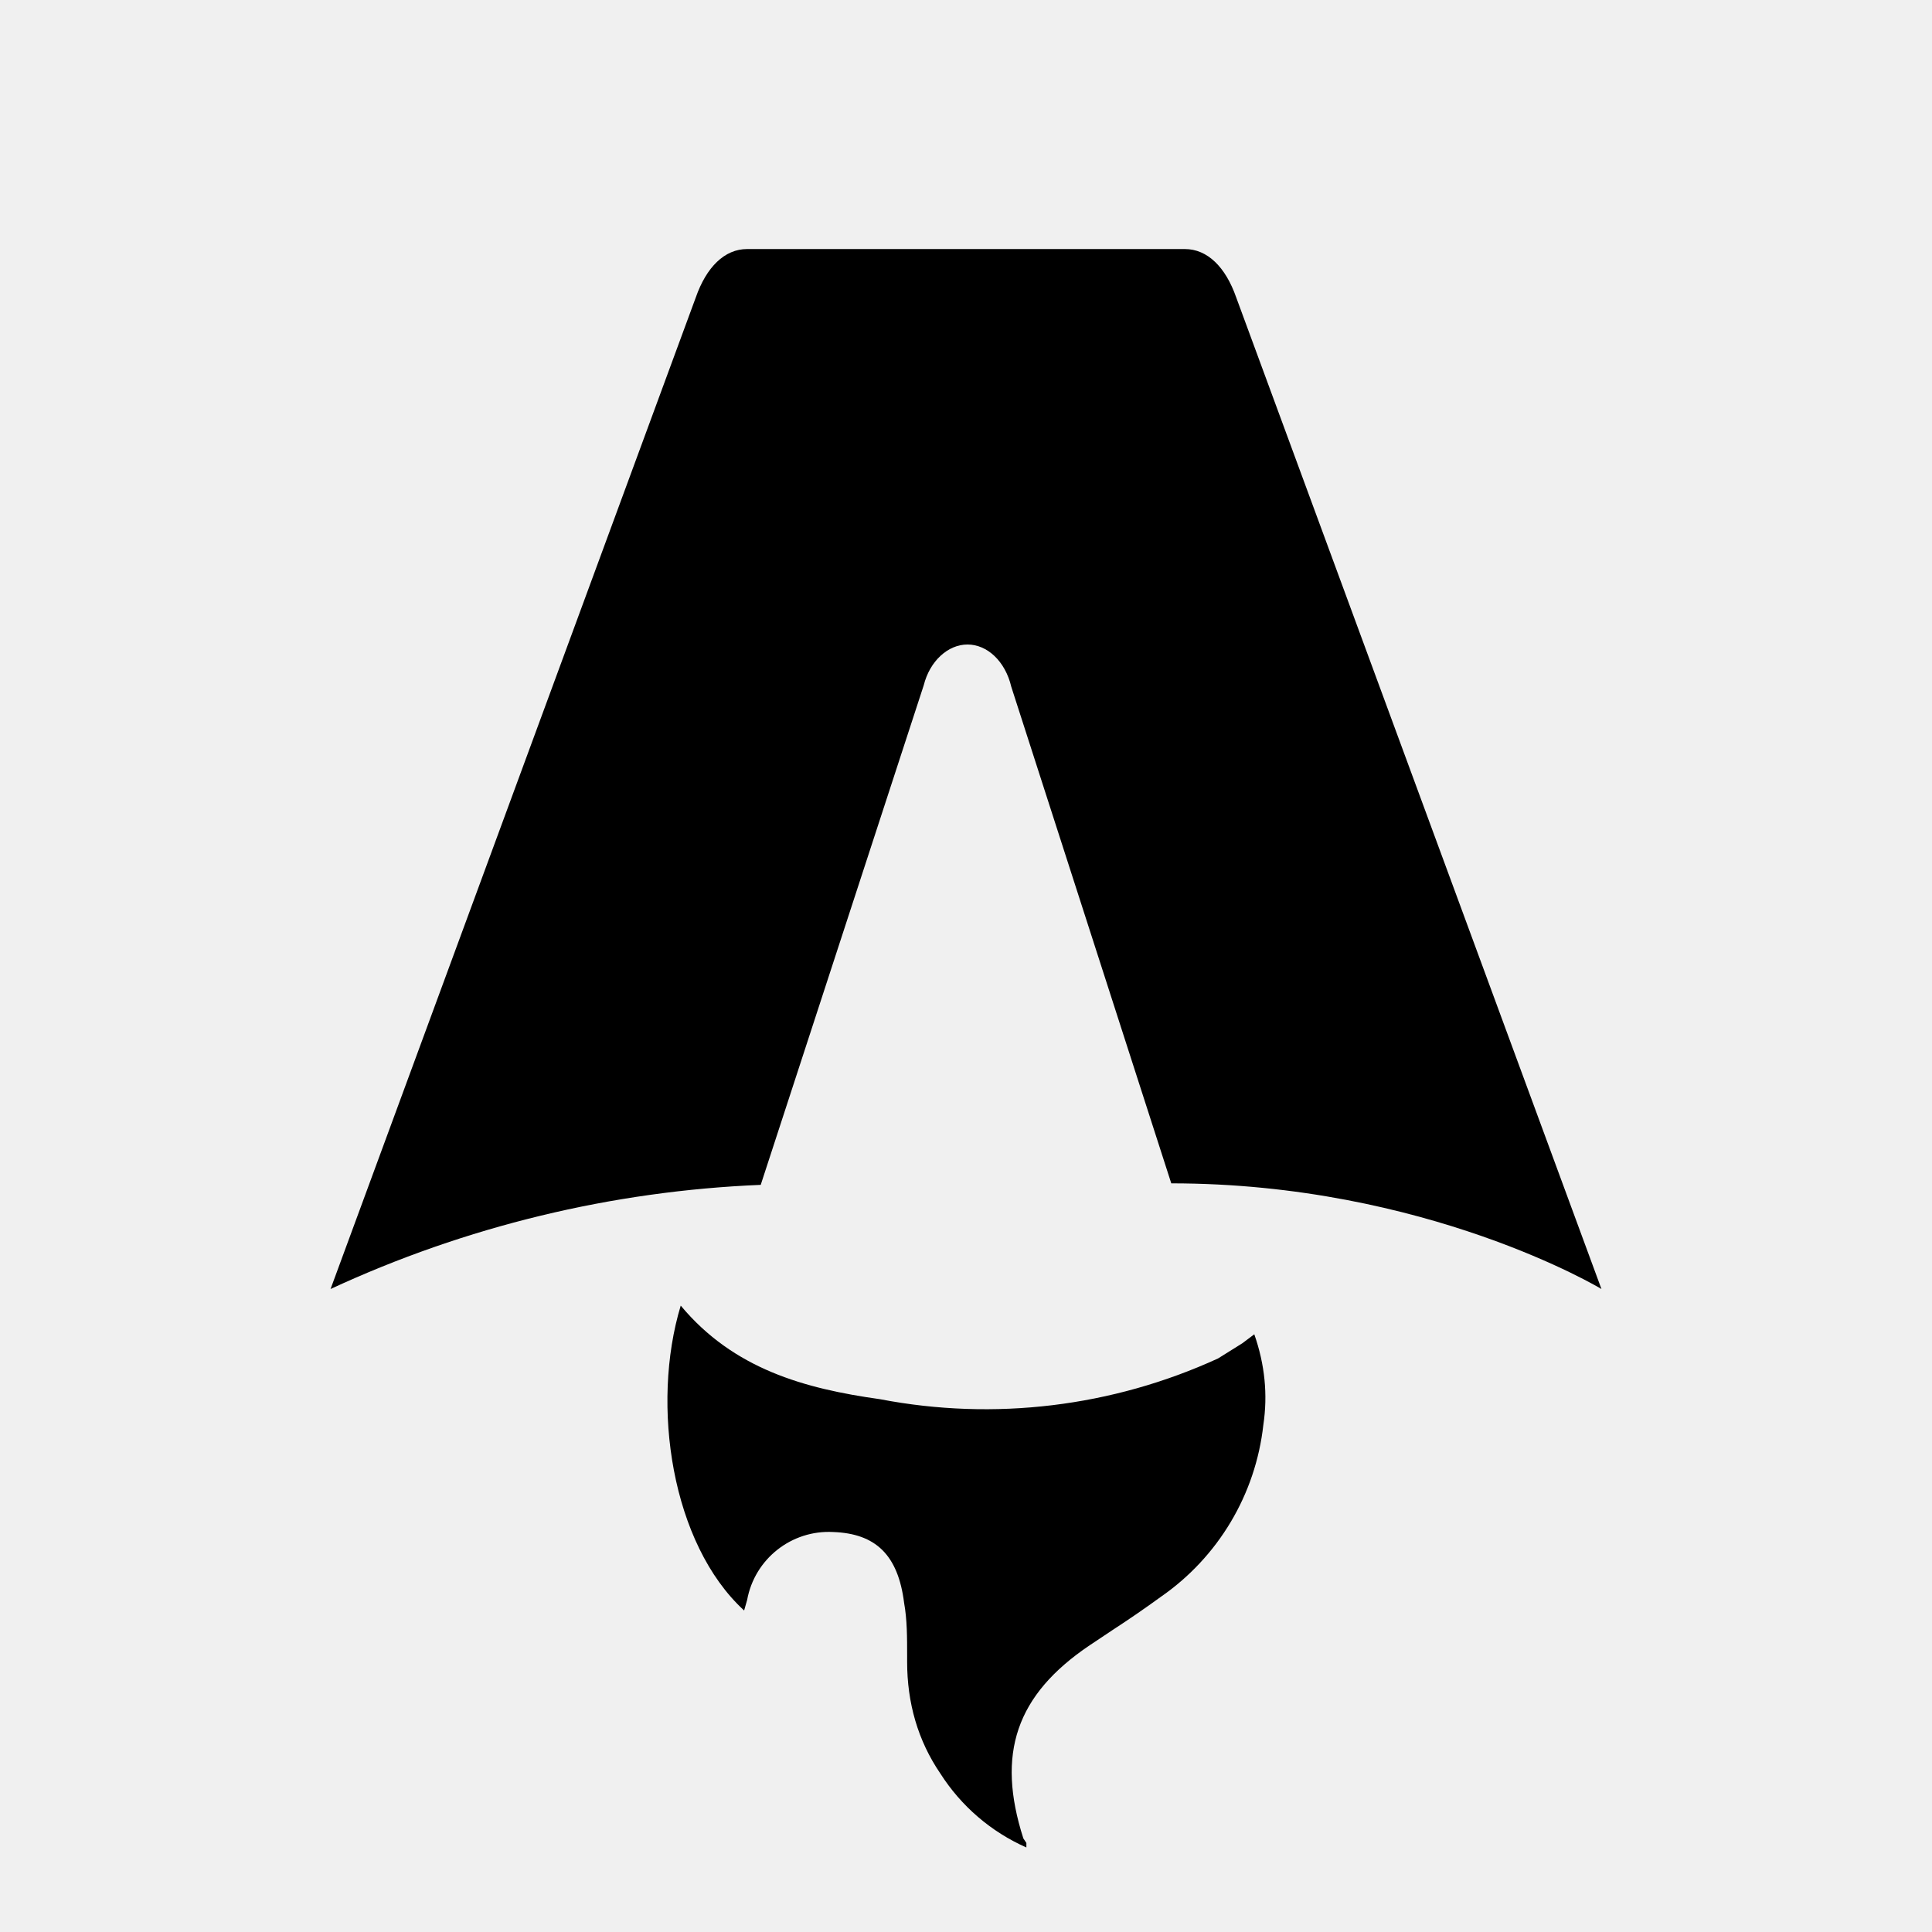
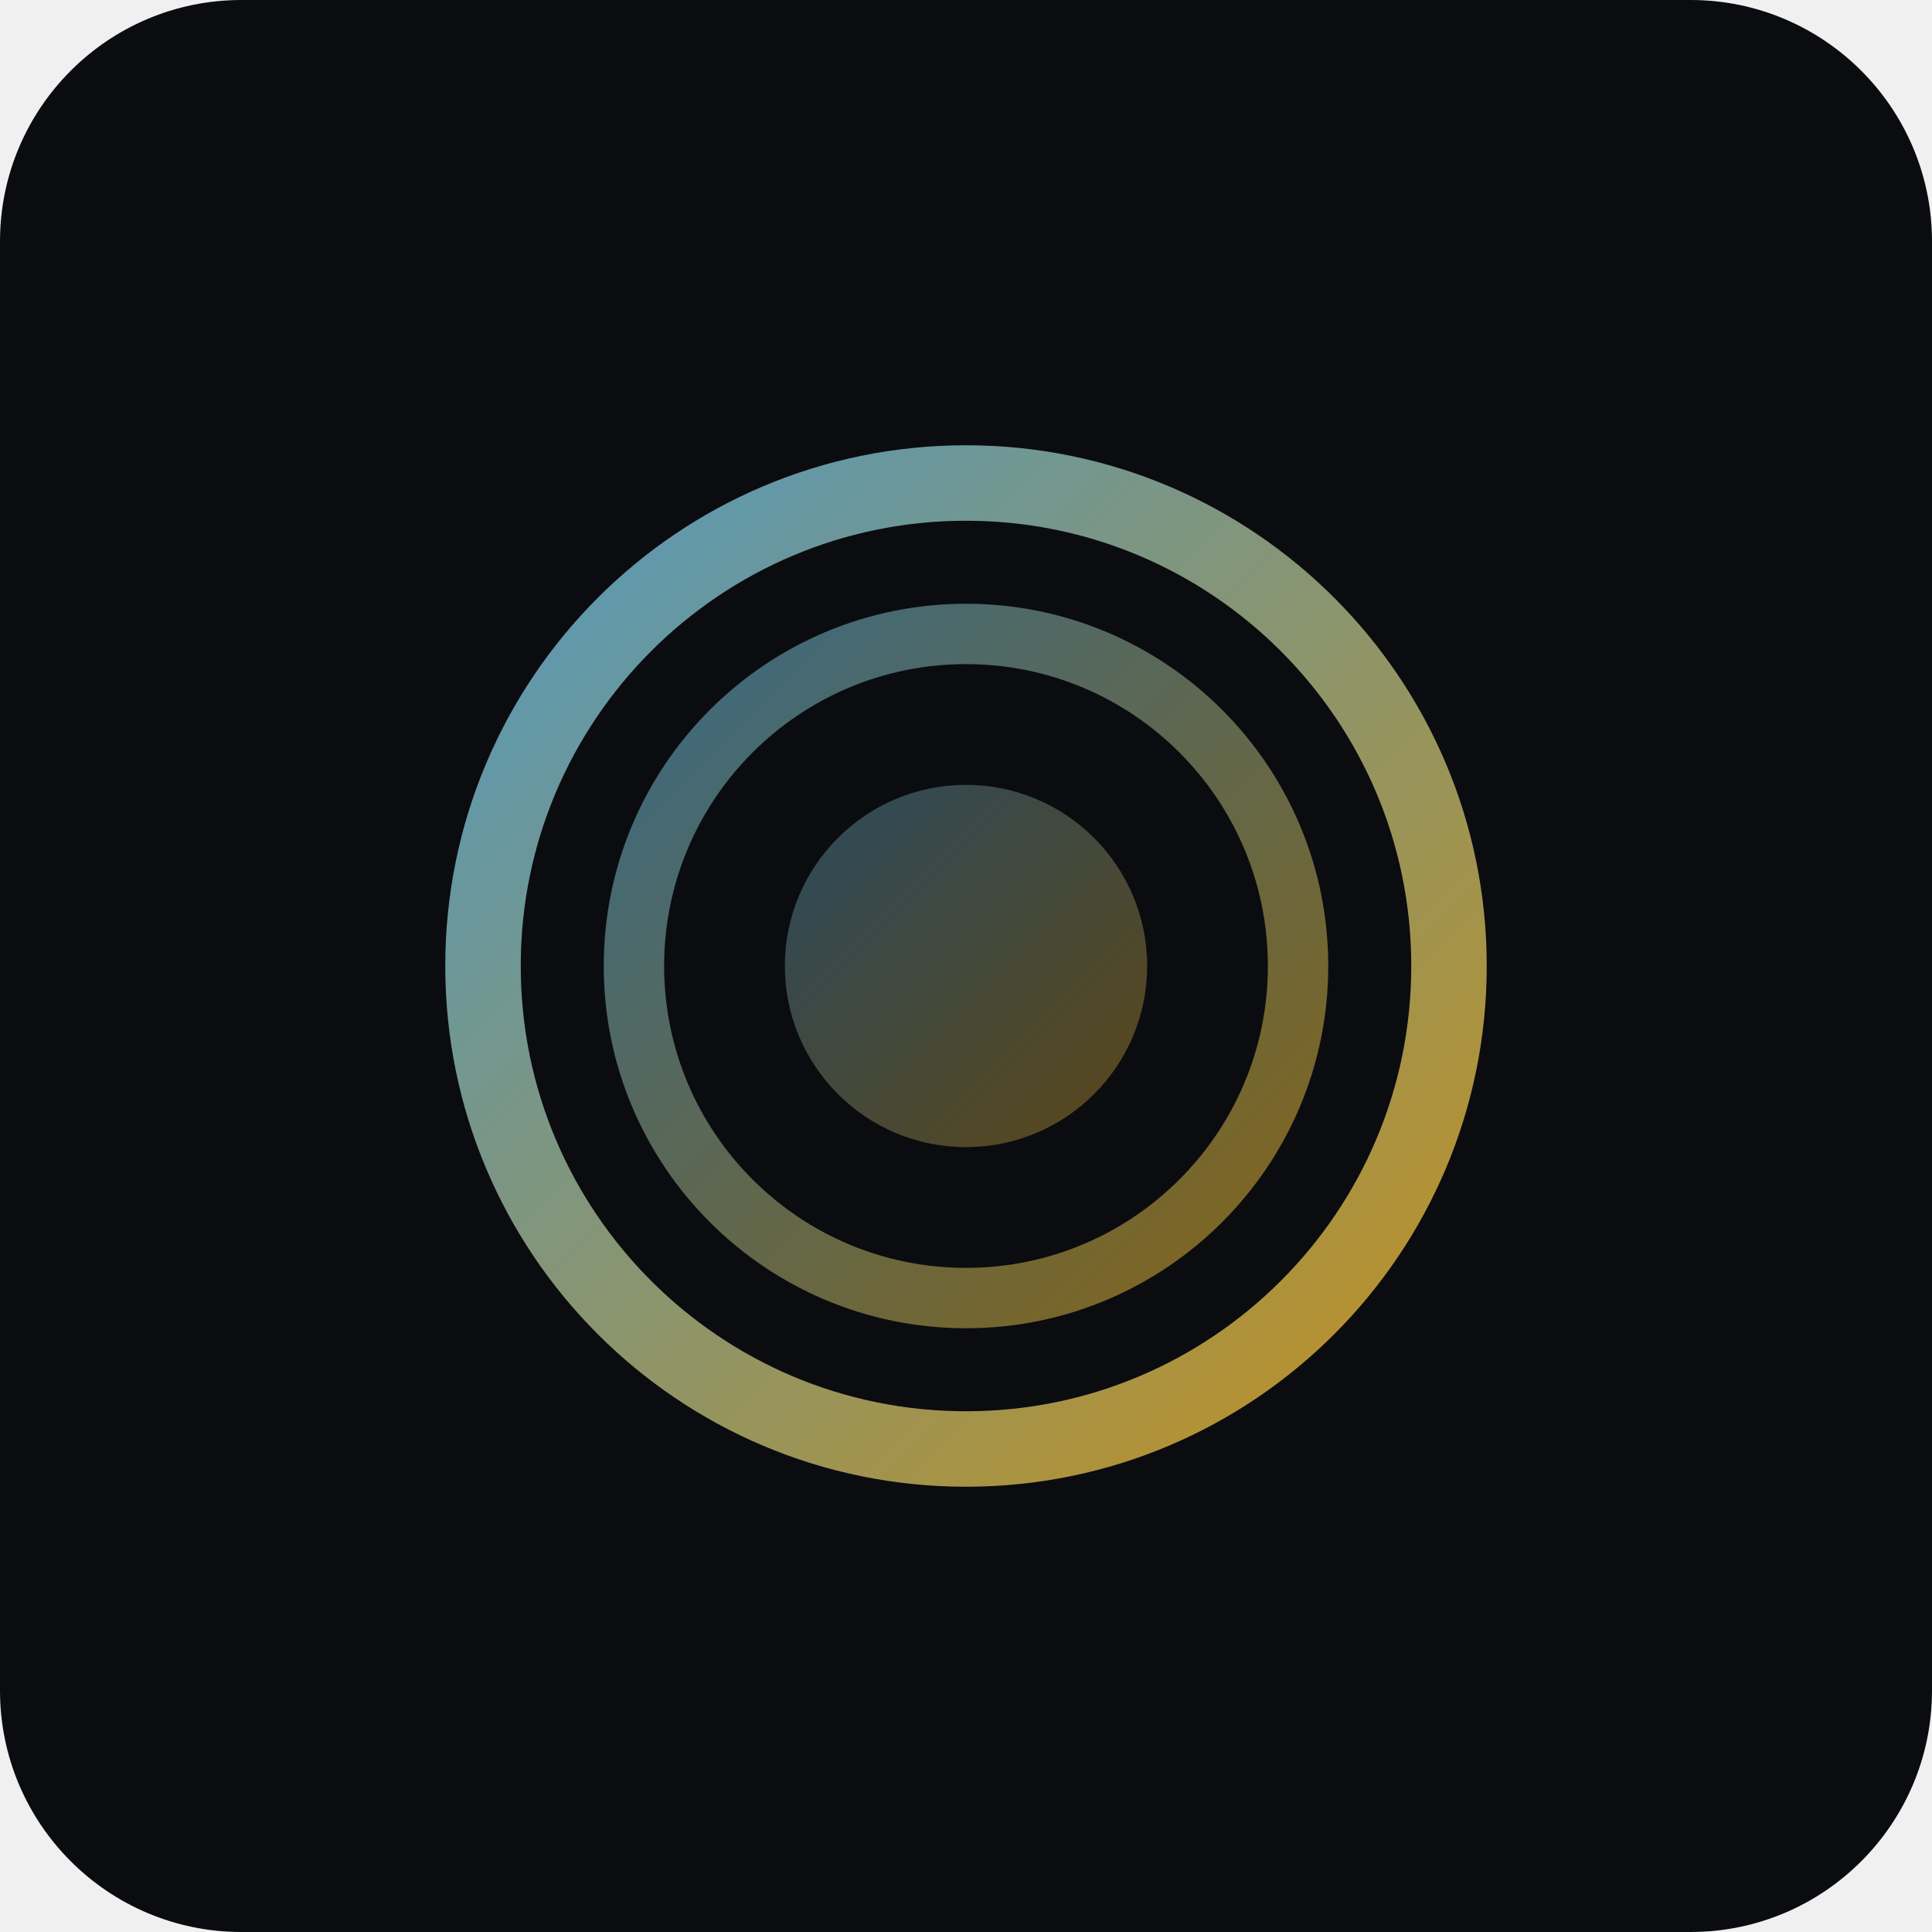
- <svg xmlns="http://www.w3.org/2000/svg" fill="none" viewBox="0 0 128 128">
-   <path d="M50.4 78.5a75.1 75.1 0 0 0-28.5 6.9l24.2-65.7c.7-2 1.9-3.2 3.4-3.2h29c1.5 0 2.7 1.2 3.4 3.2l24.2 65.7s-11.6-7-28.5-7L67 45.5c-.4-1.7-1.6-2.8-2.9-2.8-1.3 0-2.5 1.1-2.9 2.7L50.4 78.5Zm-1.1 28.2Zm-4.2-20.2c-2 6.6-.6 15.8 4.2 20.2a17.5 17.5 0 0 1 .2-.7 5.5 5.5 0 0 1 5.7-4.5c2.8.1 4.3 1.5 4.7 4.7.2 1.1.2 2.3.2 3.5v.4c0 2.7.7 5.2 2.2 7.4a13 13 0 0 0 5.7 4.9v-.3l-.2-.3c-1.8-5.6-.5-9.5 4.4-12.8l1.5-1a73 73 0 0 0 3.2-2.2 16 16 0 0 0 6.8-11.4c.3-2 .1-4-.6-6l-.8.6-1.6 1a37 37 0 0 1-22.4 2.7c-5-.7-9.7-2-13.2-6.2Z" />
-   <style>
-         path { fill: #000; }
-         @media (prefers-color-scheme: dark) {
-             path { fill: #FFF; }
-         }
-     </style>
+ <svg xmlns="http://www.w3.org/2000/svg" width="64" height="64" viewBox="0 0 64 64" fill="none">
+   <rect width="64" height="64" rx="8" fill="#0b0c10" />
+   <circle cx="32" cy="32" r="16" stroke="url(#gradient)" stroke-width="2.5" fill="none" opacity="0.9" />
+   <circle cx="32" cy="32" r="11" stroke="url(#gradient)" stroke-width="2" fill="none" opacity="0.6" />
+   <circle cx="32" cy="32" r="6" fill="url(#gradient)" opacity="0.4" />
+   <defs>
+     <linearGradient id="gradient" x1="0%" y1="0%" x2="100%" y2="100%">
+       <stop offset="0%" style="stop-color:#5ba8d0;stop-opacity:1" />
+       <stop offset="100%" style="stop-color:#d5a021;stop-opacity:1" />
+     </linearGradient>
+   </defs>
</svg>
